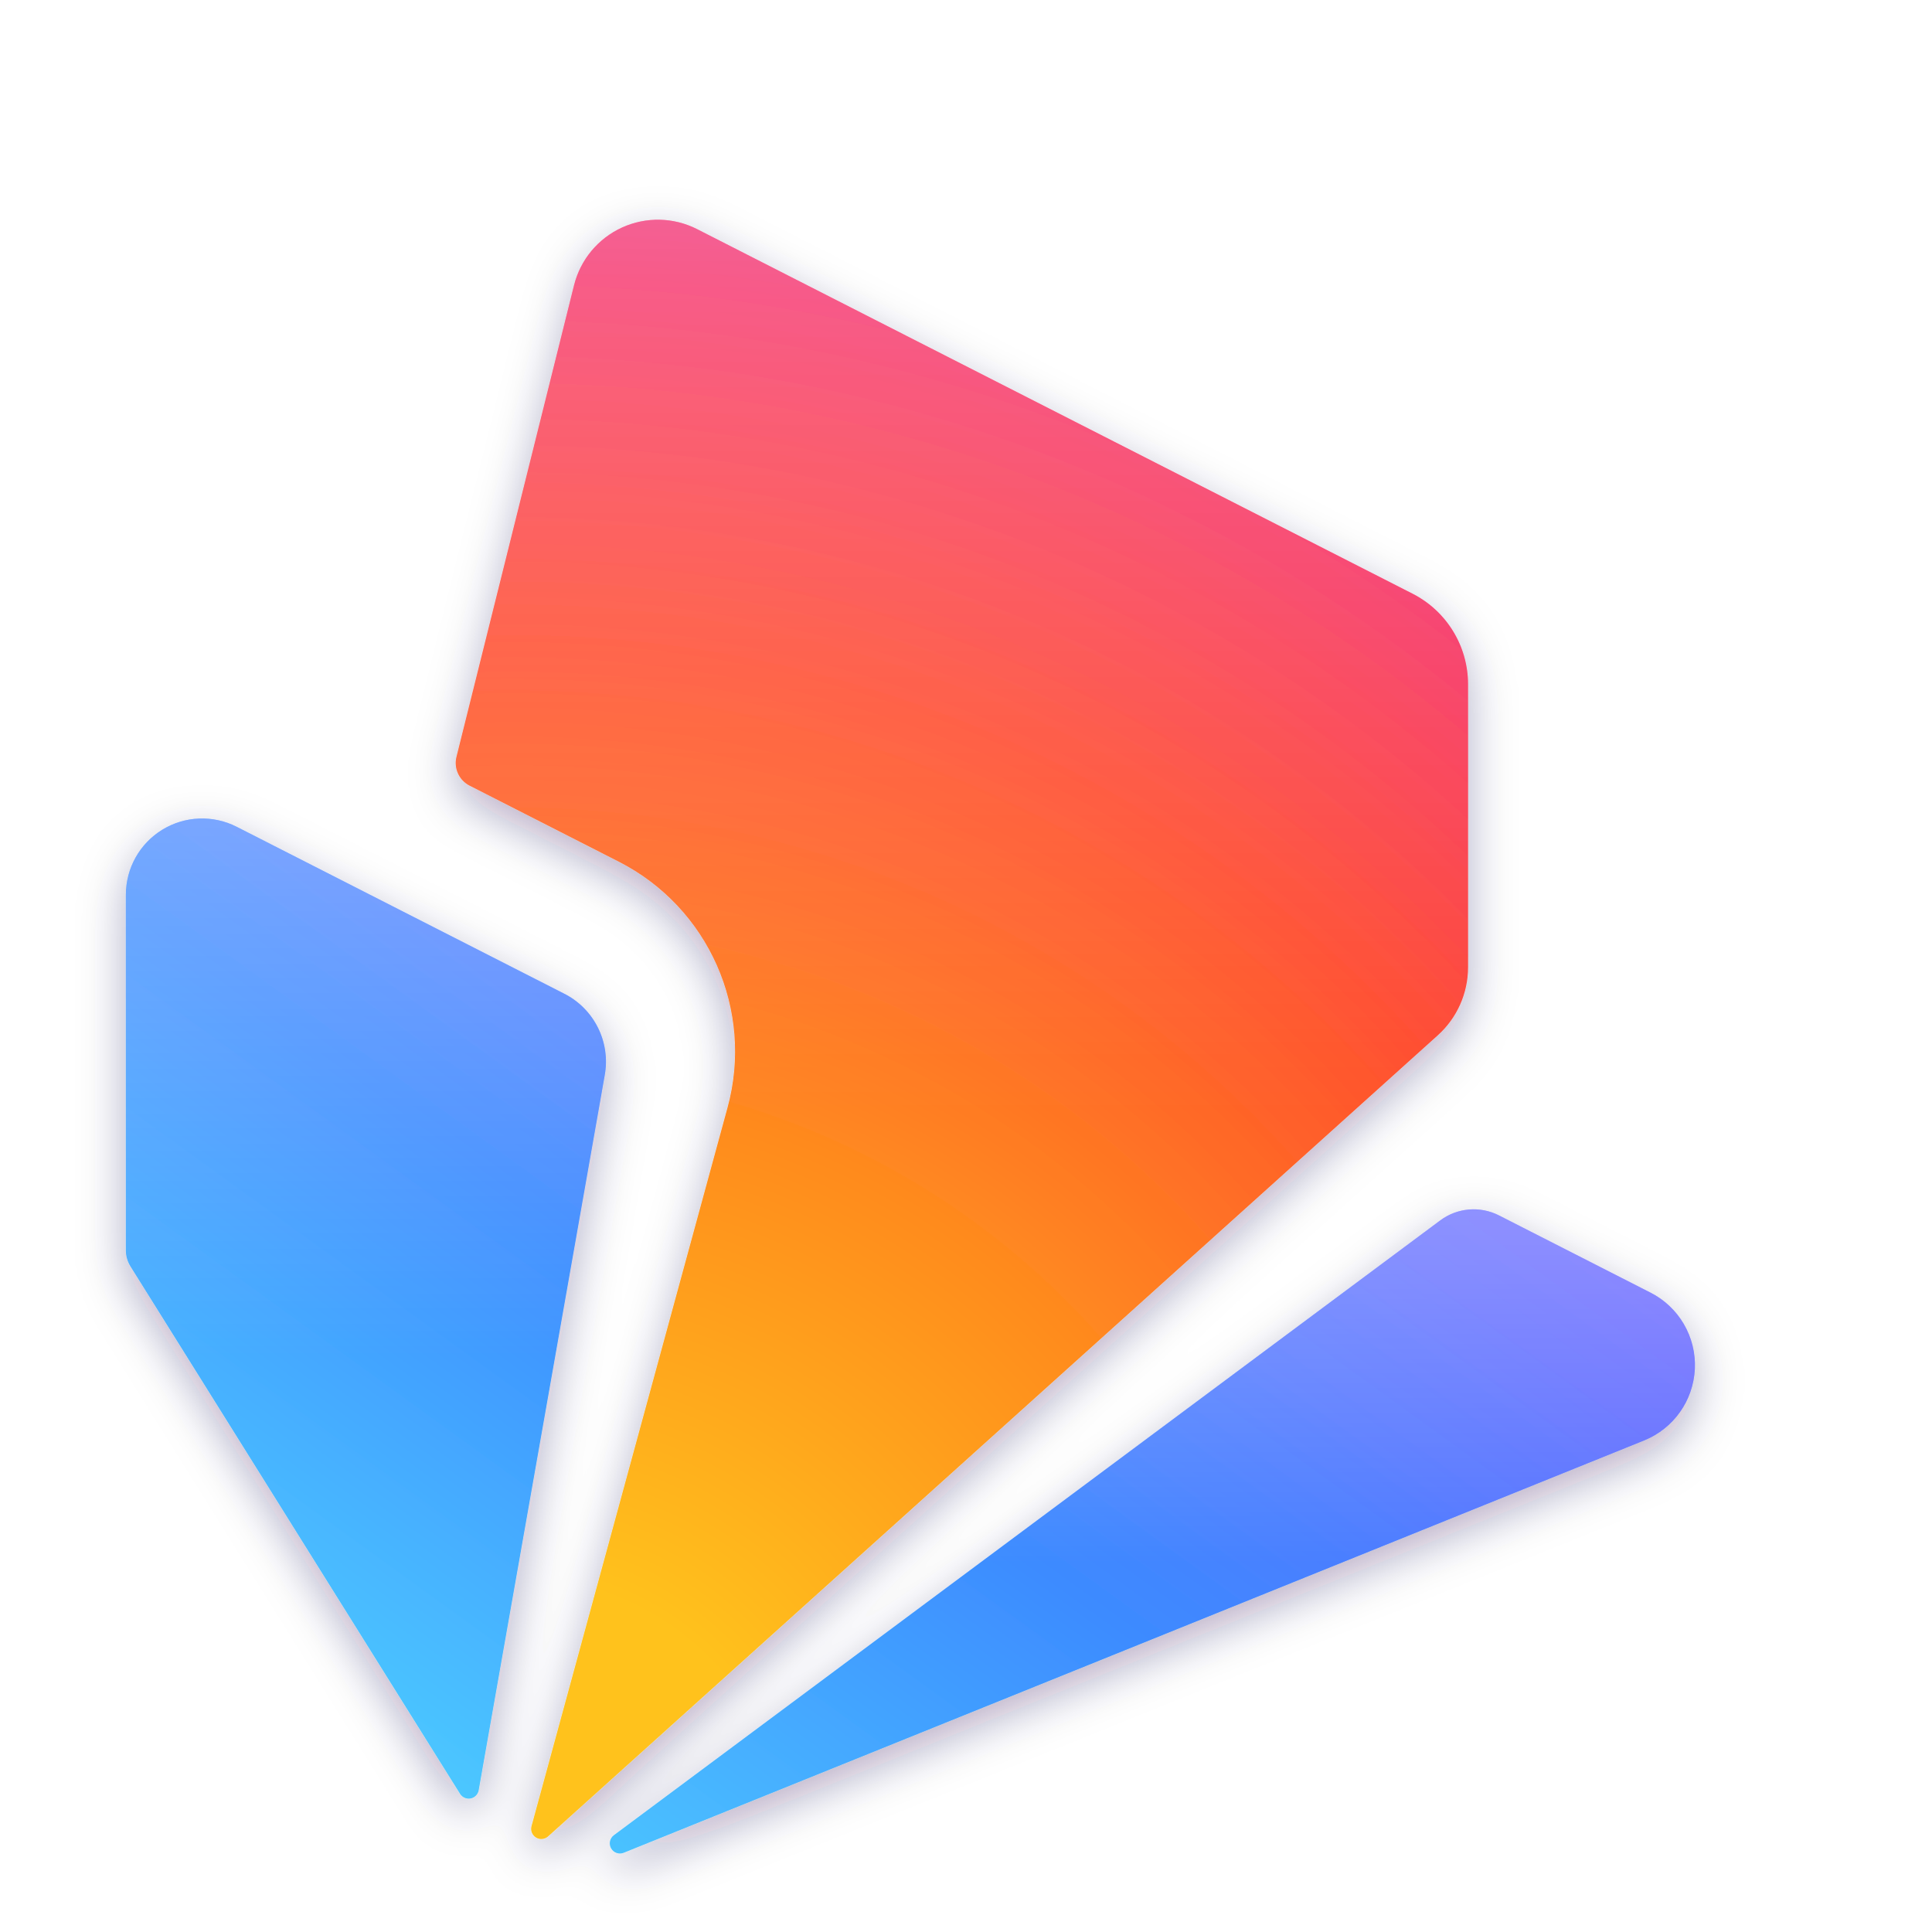
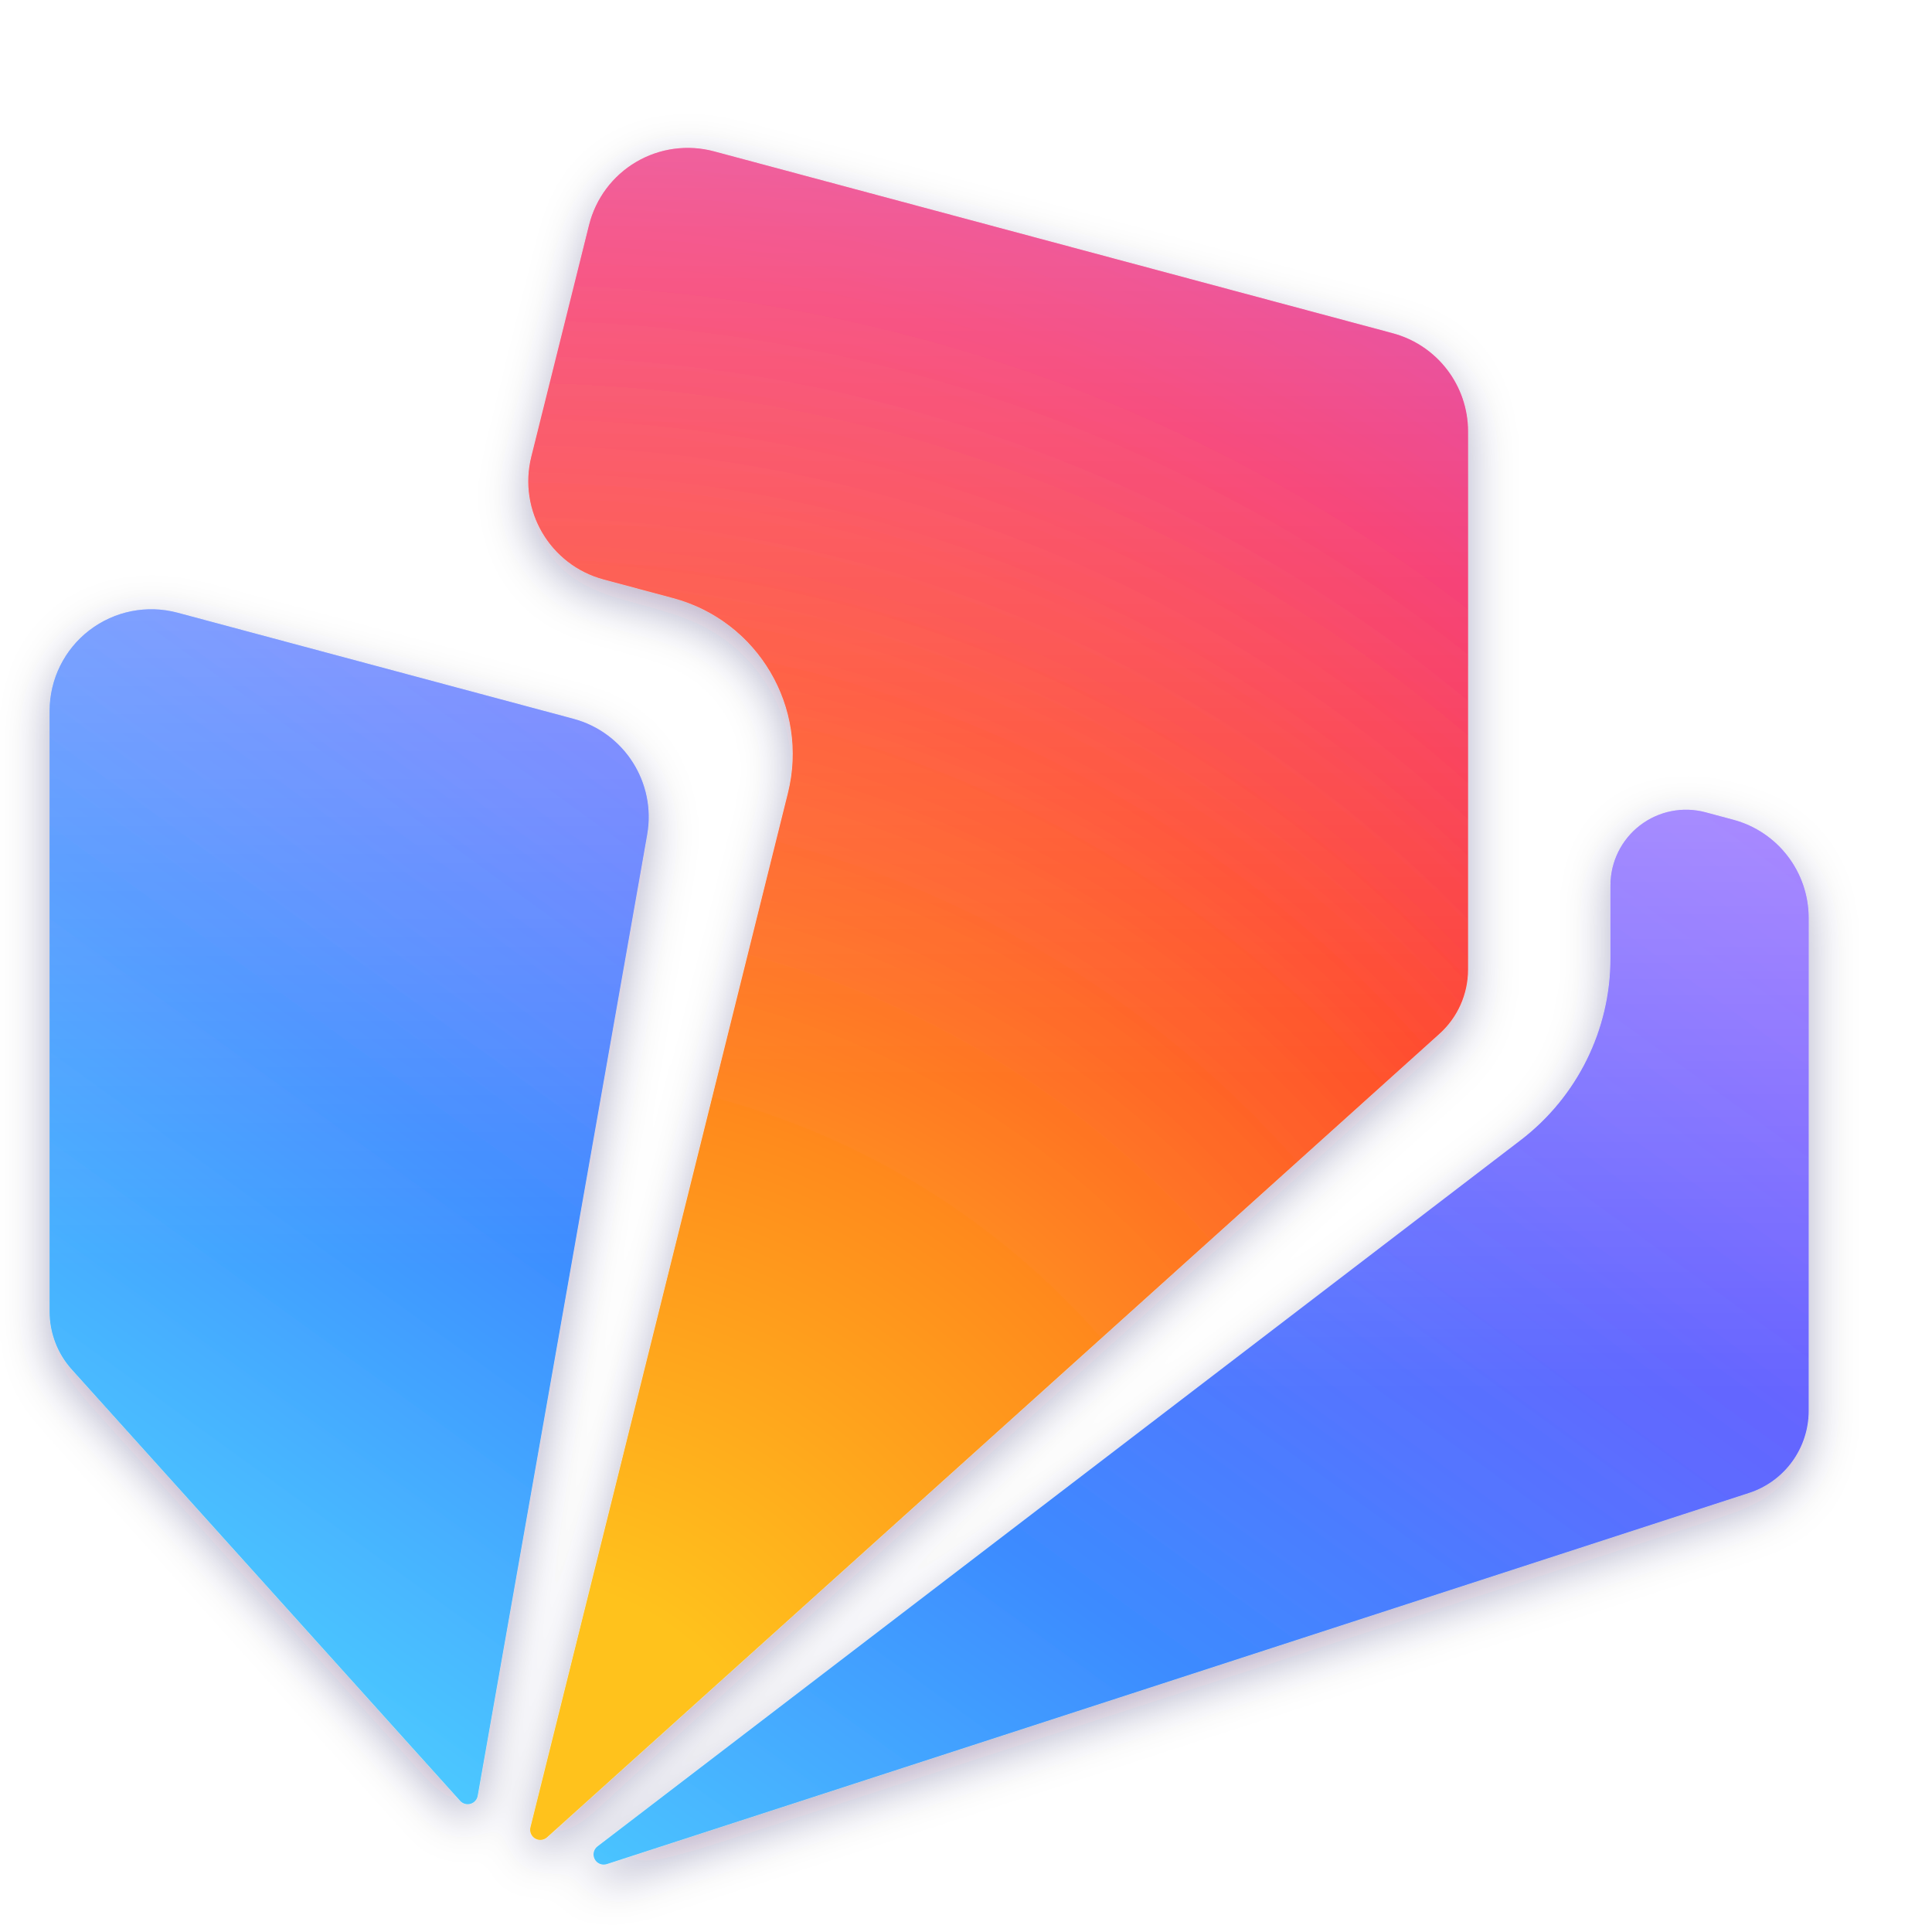
<svg xmlns="http://www.w3.org/2000/svg" viewBox="0 0 760 760" role="img" aria-label="Deckle, recording">
  <defs>
    <linearGradient id="rest" gradientUnits="userSpaceOnUse" x1="201.5" y1="729.5" x2="700.5" y2="40.5">
      <stop offset="0" stop-color="#4CC9FF" />
      <stop offset="0.25" stop-color="#3D8BFF" />
      <stop offset="0.5" stop-color="#6366FF" />
      <stop offset="0.75" stop-color="#8B5CFF" />
      <stop offset="1" stop-color="#A974FF" />
    </linearGradient>
    <radialGradient id="ember" gradientUnits="userSpaceOnUse" cx="201.5" cy="729.5" r="720">
      <stop offset="0.15" stop-color="#FFC21A" />
      <stop offset="0.42" stop-color="#FF8A1F" />
      <stop offset="0.66" stop-color="#FF4D2E" />
      <stop offset="0.86" stop-color="#F5245E" />
      <stop offset="1" stop-color="#E01E8C" />
    </radialGradient>
    <linearGradient id="sheen" x1="0" y1="0" x2="0" y2="1">
      <stop offset="0" stop-color="#fff" stop-opacity="0.28" />
      <stop offset="0.55" stop-color="#fff" stop-opacity="0" />
    </linearGradient>
    <filter id="shadow" x="-20%" y="-20%" width="140%" height="140%">
      <feDropShadow dx="0" dy="6" stdDeviation="9" flood-color="#1A0B4D" flood-opacity="0.32" />
    </filter>
  </defs>
  <g filter="url(#shadow)">
-     <path id="blade-a" d="M225.81 112.2A34 34 0 0 1 274.24 90.14L555.66 233.53A40 40 0 0 1 577.5 269.17L577.5 380.52A36 36 0 0 1 565.59 407.27L215.62 722.39A4 4 0 0 1 209.08 718.36L286.2 435.64A83.77 83.77 0 0 0 243.41 338.96L184.72 309.05A10 10 0 0 1 179.56 297.72Z" fill="url(#ember)" />
-     <path id="blade-d" d="M49.5 351.96A30 30 0 0 1 93.12 325.23L222 390.9A30 30 0 0 1 237.93 422.84L188.31 704.24A4 4 0 0 1 180.98 705.66L51.32 498.17A12 12 0 0 1 49.5 491.81Z" fill="url(#rest)" />
-     <path id="blade-e" d="M566.55 480.06A22 22 0 0 1 589.67 478.1L649.29 508.48A32 32 0 0 1 646.75 566.67L245.35 728.84A4 4 0 0 1 241.46 721.93Z" fill="url(#rest)" />
+     <path id="blade-a" d="M231.72 88.51A40 40 0 0 1 280.89 59.54L547.85 131.08A40 40 0 0 1 577.5 169.72L577.5 381.41A34 34 0 0 1 566.25 406.68L215.22 722.75A4 4 0 0 1 208.66 718.81L309.95 311.95A63.5 63.5 0 0 0 264.76 235.27L237.46 227.95A40 40 0 0 1 209 179.64Z" fill="url(#ember)" />
+     <path id="blade-d" d="M19.5 279.66A40 40 0 0 1 69.85 241.02L225.55 282.74A40 40 0 0 1 254.59 328.32L187.92 706.42A4 4 0 0 1 181.01 708.41L28.23 538.73A34 34 0 0 1 19.5 515.98Z" fill="url(#rest)" />
+     <path id="blade-e" d="M633.5 348.26A29.74 29.74 0 0 1 670.94 319.53L681.85 322.46A40 40 0 0 1 711.5 361.09L711.5 554.96A34 34 0 0 1 688.01 587.3L238.74 733.28A4 4 0 0 1 235.07 726.29L598.19 448.5A90 90 0 0 0 633.5 377.02Z" fill="url(#rest)" />
  </g>
-   <path d="M225.81 112.2A34 34 0 0 1 274.24 90.14L555.66 233.53A40 40 0 0 1 577.5 269.17L577.5 380.52A36 36 0 0 1 565.59 407.27L215.62 722.39A4 4 0 0 1 209.08 718.36L286.2 435.64A83.77 83.77 0 0 0 243.41 338.96L184.72 309.05A10 10 0 0 1 179.56 297.72Z" fill="url(#sheen)" />
-   <path d="M49.5 351.96A30 30 0 0 1 93.12 325.23L222 390.9A30 30 0 0 1 237.93 422.84L188.31 704.24A4 4 0 0 1 180.98 705.66L51.32 498.17A12 12 0 0 1 49.5 491.81Z" fill="url(#sheen)" />
-   <path d="M566.55 480.06A22 22 0 0 1 589.67 478.1L649.29 508.48A32 32 0 0 1 646.75 566.67L245.35 728.84A4 4 0 0 1 241.46 721.93Z" fill="url(#sheen)" />
+   <path d="M231.72 88.51A40 40 0 0 1 280.89 59.54L547.85 131.08A40 40 0 0 1 577.5 169.72L577.5 381.41A34 34 0 0 1 566.25 406.68L215.22 722.75A4 4 0 0 1 208.66 718.81L309.95 311.95A63.5 63.5 0 0 0 264.76 235.27L237.46 227.95A40 40 0 0 1 209 179.64Z" fill="url(#sheen)" />
+   <path d="M19.5 279.66A40 40 0 0 1 69.85 241.02L225.55 282.74A40 40 0 0 1 254.59 328.32L187.92 706.42A4 4 0 0 1 181.01 708.41L28.23 538.73A34 34 0 0 1 19.5 515.98Z" fill="url(#sheen)" />
+   <path d="M633.5 348.26A29.74 29.74 0 0 1 670.94 319.53L681.85 322.46A40 40 0 0 1 711.5 361.09L711.5 554.96A34 34 0 0 1 688.01 587.3L238.74 733.28A4 4 0 0 1 235.07 726.29L598.19 448.5A90 90 0 0 0 633.5 377.02Z" fill="url(#sheen)" />
</svg>
